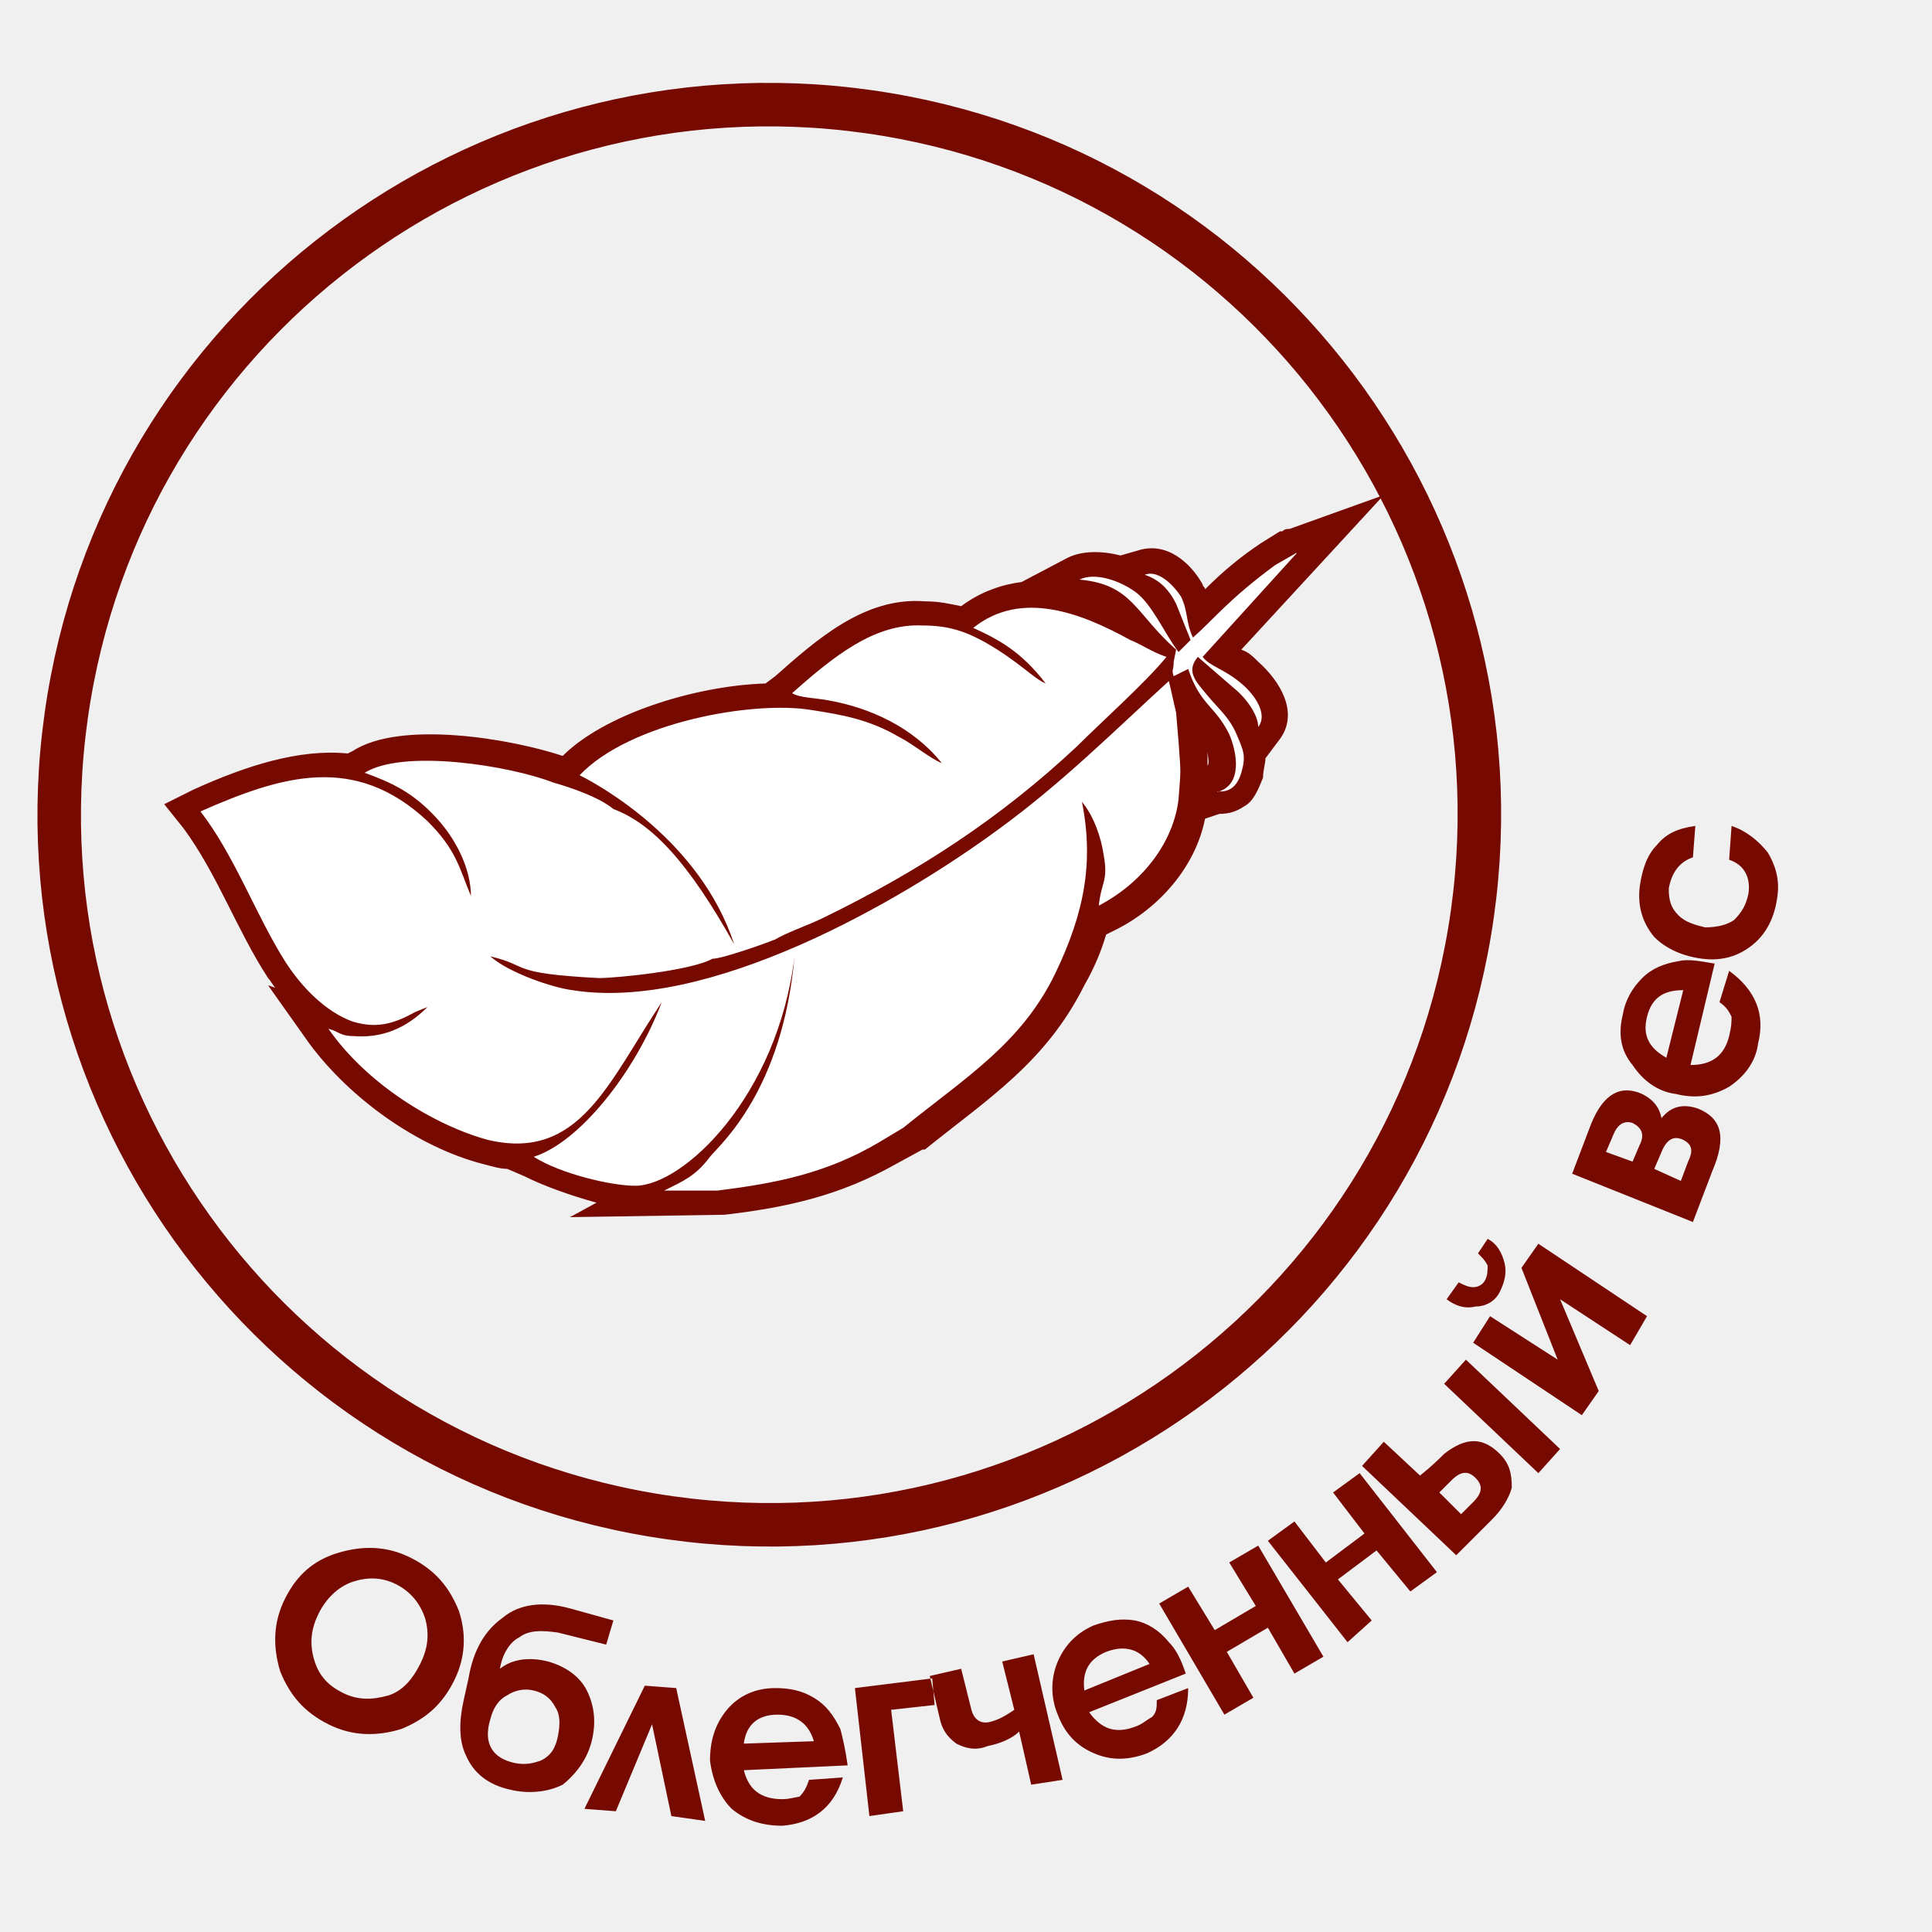
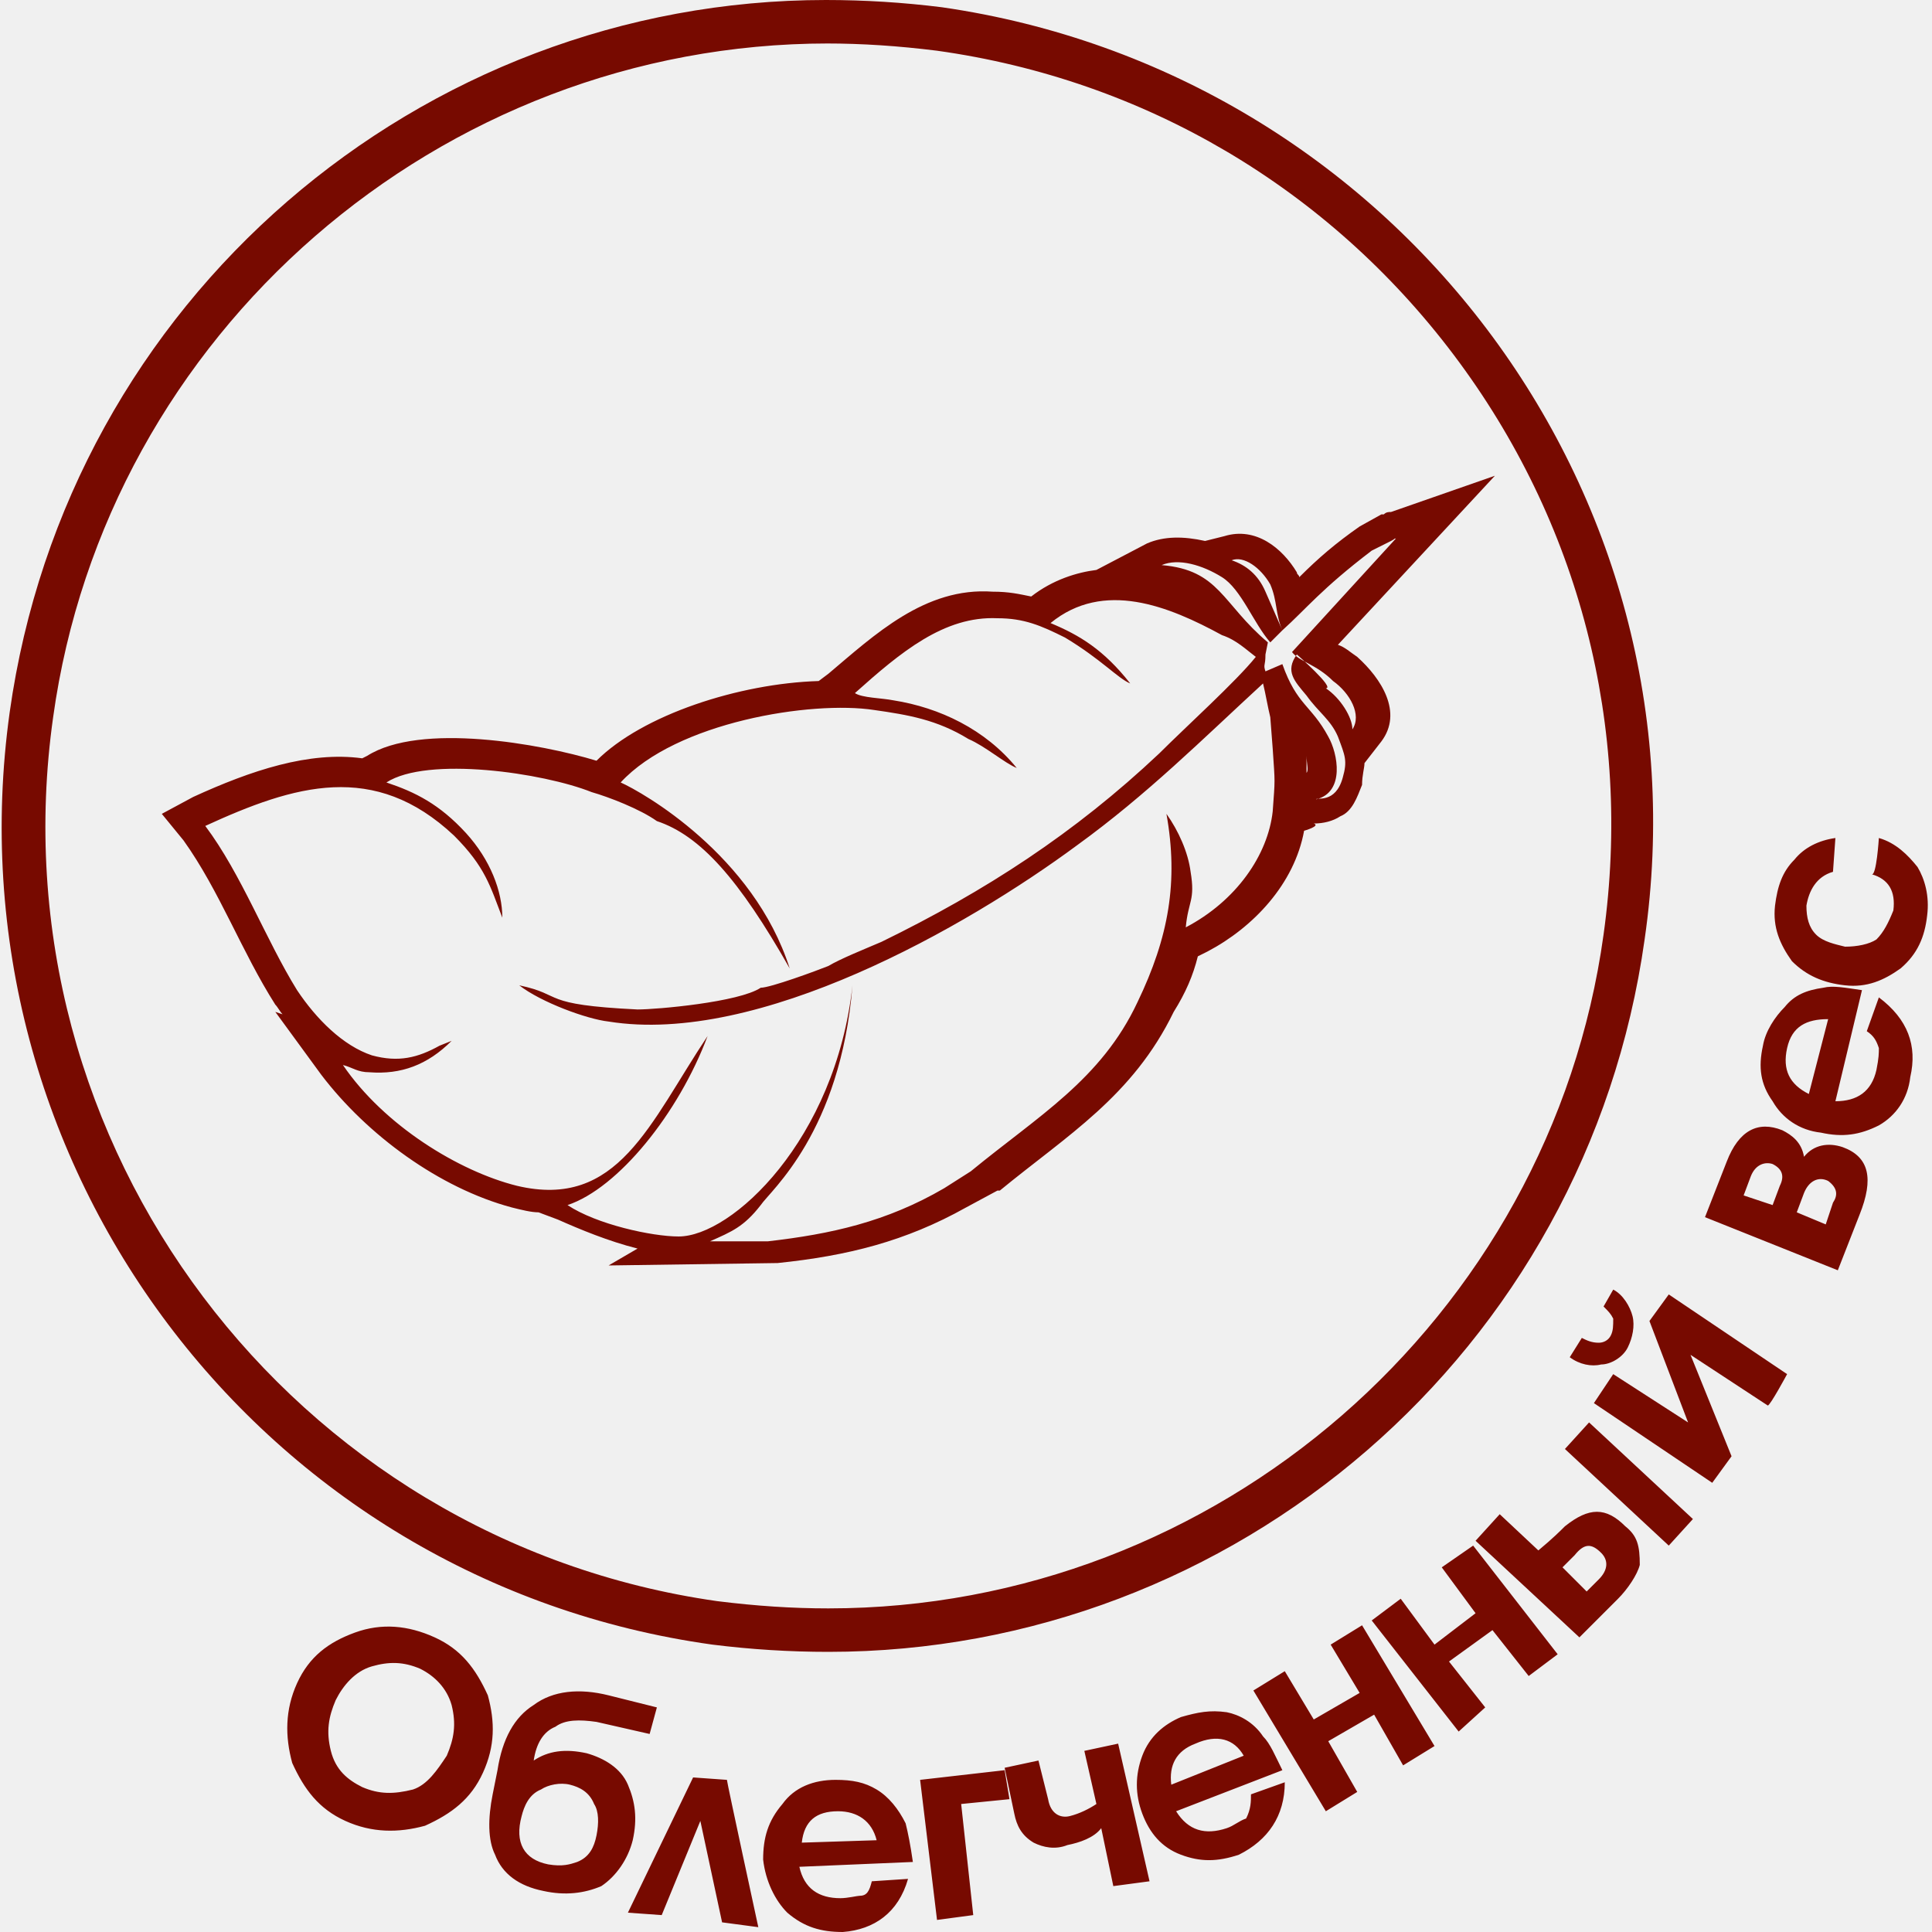
- <svg xmlns="http://www.w3.org/2000/svg" version="1.1" id="Layer_1" x="0" y="0" viewBox="0 0 80 80" xml:space="preserve">
-   <style>
-         .st2{fill-rule:evenodd;clip-rule:evenodd;fill:#770a00}
-     </style>
-   <path d="M50 31.7c.1 0 .1 0 0 0 .1-.1 0-.4 0-.6v.6zm-.1 2.2c-.4 2-1.9 3.7-3.7 4.6l-.4.2c-.2.7-.5 1.4-.9 2.1-1.6 3.2-4 4.7-6.6 6.8h-.1l-1.1.6c-2.3 1.3-4.5 1.8-7.1 2.1l-6.4.1 1.1-.6c-1.1-.3-2.2-.7-3-1.1l-.7-.3c-.3 0-.6-.1-1-.2-2.7-.7-5.5-2.7-7.2-5l-1.7-2.4.3.1c-.1-.1-.2-.3-.3-.4-1.3-2-2.1-4.3-3.5-6.2l-.8-1 1.2-.6c2.2-1 4.4-1.7 6.4-1.5l.2-.1c2-1.3 6.6-.5 8.7.2 1.7-1.7 5.4-2.9 8.4-3l.4-.3c1.7-1.5 3.7-3.3 6.2-3.1.6 0 1 .1 1.5.2.8-.6 1.7-.9 2.5-1l1.9-1c.6-.3 1.4-.3 2.2-.1l.7-.2c1.2-.4 2.2.5 2.7 1.4 0 .1.1.1.1.2.7-.7 1.4-1.3 2.3-1.9l.8-.5h.1c.1-.1.2-.1.3-.1l3.9-1.4-5.9 6.4c.3.1.5.3.7.5.9.8 1.7 2.1.9 3.2l-.6.8c0 .2-.1.5-.1.8-.2.5-.4 1-.8 1.2-.3.2-.6.3-1 .3l-.6.2z" fill-rule="evenodd" clip-rule="evenodd" fill="#fff" />
-   <ellipse transform="rotate(-81.993 31.898 33.744)" cx="31.9" cy="33.7" rx="29.4" ry="29.4" fill-rule="evenodd" clip-rule="evenodd" fill="none" stroke="#770a00" stroke-width="1.801" stroke-linecap="round" stroke-linejoin="round" />
-   <path class="st2" d="M46.8 26.5c-2-1.1-4.5-2.1-6.5-.5 1.1.5 2 1 3 2.3-.5-.2-1.1-.9-2.5-1.7-.9-.5-1.6-.7-2.6-.7-2-.1-3.7 1.3-5.4 2.8.3.2 1 .2 1.5.3 1.7.3 3.5 1.1 4.7 2.6-.5-.2-1.2-.8-1.8-1.1-1.2-.7-2.3-.9-3.6-1.1-2.4-.4-7.5.5-9.6 2.7.8.4 5 2.7 6.4 7-1.9-3.4-3.4-5-5-5.6-.6-.5-1.8-.9-2.5-1.1-1.8-.7-6.2-1.4-7.8-.4 1.1.4 2 .8 3 1.9.9 1 1.4 2.2 1.4 3.2-.5-1.2-.6-1.9-1.8-3.1-3-2.8-6-1.9-9.4-.4 1.4 1.8 2.3 4.3 3.5 6.2.7 1.1 1.7 2.1 2.8 2.5 1 .3 1.7.1 2.6-.4l.5-.2c-.9.9-1.9 1.3-3.1 1.2-.5 0-.6-.2-1-.3 1.6 2.3 4.4 4 6.6 4.6 3.8.9 5-2.4 7.2-5.7-1.1 2.9-3.4 5.8-5.3 6.4 1.1.7 3.2 1.2 4.2 1.2 2 0 5.9-3.7 6.6-9.5-.5 5.6-3.1 7.8-3.5 8.3-.6.8-1.1 1-1.9 1.4h2.2c2.4-.3 4.5-.7 6.7-2l1-.6c2.6-2.1 4.9-3.5 6.3-6.4 1.2-2.5 1.6-4.6 1.1-7.1.5.6.8 1.5.9 2.2.2 1.1-.1 1.1-.2 2.1 1.9-1 3.1-2.7 3.3-4.4.1-1.3.1-1 0-2.4l-.1-1.2c-.1-.4-.2-.9-.3-1.3-2.3 2.1-4.4 4.2-7 6.1-4.2 3.1-12.1 7.6-17.7 6.7-.8-.1-2.6-.7-3.4-1.4 1.7.4.7.7 4.5.9.7 0 3.8-.3 4.7-.8.4 0 2.1-.6 2.6-.8.5-.3 1.4-.6 2-.9 3.9-1.9 7.3-4.1 10.5-7.1 1-1 2.9-2.7 3.7-3.7-.6-.2-1-.5-1.5-.7zm2.8.7c-.5.6-.1 1 .4 1.6.5.6.9.9 1.2 1.6.3.7.4.9.2 1.6-.3 1-1 .7-1 .8 1.1-.3.8-1.7.5-2.4-.6-1.2-1.2-1.2-1.7-2.7l-.6.3c-.1-.3 0-.2 0-.6l.1-.5c-1.7-1.5-1.8-2.7-4-2.9.6-.3 1.6 0 2.3.5.7.5 1.2 1.7 1.8 2.5l.5-.5-.6-1.5c-.3-.6-.7-1-1.3-1.2.5-.2 1.1.3 1.5.9.3.6.2 1.1.5 1.7.9-.8 1.5-1.6 3.4-3l.7-.4c.2-.1.1-.1.2-.1l-3.9 4.3c.3.4.9.5 1.6 1.1.6.5 1.1 1.3.7 1.8 0-.5-.5-1.2-1-1.6l-1.5-1.3zm.4 4.5c.1 0 .1 0 0 0 .1-.1 0-.4 0-.6v.6zm-.1 2.2c-.4 2-1.9 3.7-3.7 4.6l-.4.2c-.2.7-.5 1.4-.9 2.1-1.6 3.2-4 4.7-6.6 6.8h-.1l-1.1.6c-2.3 1.3-4.5 1.8-7.1 2.1l-6.4.1 1.1-.6c-1.1-.3-2.2-.7-3-1.1l-.7-.3c-.3 0-.6-.1-1-.2-2.7-.7-5.5-2.7-7.2-5l-1.7-2.4.3.1c-.1-.1-.2-.3-.3-.4-1.3-2-2.1-4.3-3.5-6.2l-.8-1 1.2-.6c2.2-1 4.4-1.7 6.4-1.5l.2-.1c2-1.3 6.6-.5 8.7.2 1.7-1.7 5.4-2.9 8.4-3l.4-.3c1.7-1.5 3.7-3.3 6.2-3.1.6 0 1 .1 1.5.2.8-.6 1.7-.9 2.5-1l1.9-1c.6-.3 1.4-.3 2.2-.1l.7-.2c1.2-.4 2.2.5 2.7 1.4 0 .1.1.1.1.2.7-.7 1.4-1.3 2.3-1.9l.8-.5h.1c.1-.1.2-.1.3-.1l3.9-1.4-5.9 6.4c.3.1.5.3.7.5.9.8 1.7 2.1.9 3.2l-.6.8c0 .2-.1.5-.1.8-.2.5-.4 1-.8 1.2-.3.2-.6.3-1 .3l-.6.2zM18.8 69.6c-.5 1-1.2 1.6-2.2 2-1 .3-2 .3-3-.2s-1.6-1.2-2-2.2c-.3-1-.3-2 .2-3s1.2-1.6 2.2-1.9c1-.3 2-.3 3 .2s1.6 1.2 2 2.2c.3.9.3 1.9-.2 2.9zm-1.4-.7c.3-.6.4-1.2.2-1.9-.2-.6-.6-1.1-1.2-1.4-.6-.3-1.2-.3-1.8-.1-.6.2-1.1.7-1.4 1.3-.3.6-.4 1.2-.2 1.9s.6 1.1 1.2 1.4c.6.3 1.2.3 1.9.1.6-.2 1-.7 1.3-1.3zm7.1 3.2c.2-.8.1-1.5-.2-2.1-.3-.6-.9-1-1.6-1.2-.8-.2-1.5-.1-2 .3.1-.6.4-1.1.8-1.3.4-.3.9-.3 1.6-.2l2 .5.3-1-1.8-.5c-1.1-.3-2.1-.2-2.8.4-.7.5-1.2 1.3-1.4 2.5l-.2.9c-.2.9-.2 1.7.1 2.3.3.7.9 1.2 1.8 1.4.8.2 1.6.1 2.2-.2.5-.4 1-1 1.2-1.8zm-3.2.9c-.9-.2-1.3-.8-1-1.8.1-.4.3-.8.7-1 .3-.2.7-.3 1.1-.2.4.1.7.3.9.7.2.3.2.7.1 1.2s-.3.8-.7 1c-.3.1-.6.2-1.1.1zm7.9 2.4l-1.4-.2-.8-3.8-1.5 3.6-1.3-.1 2.5-5.1 1.3.1 1.2 5.5zm4.3-1.7l1.4-.1c-.4 1.3-1.3 1.9-2.5 2-.8 0-1.5-.2-2.1-.7-.5-.5-.8-1.2-.9-2 0-.8.2-1.5.7-2.1.5-.6 1.2-.9 2-.9.6 0 1.1.1 1.6.4.5.3.8.7 1.1 1.3.1.4.2.8.3 1.5l-4.3.2c.2.8.7 1.2 1.6 1.2.3 0 .6-.1.7-.1.2-.2.3-.4.4-.7zm.2-1.6c-.2-.7-.7-1.1-1.5-1.1s-1.3.4-1.4 1.2l2.9-.1zm5-1.5l-1.8.2.5 4.2-1.4.2-.6-5.3 3.2-.4.1 1.1zm5.3 3.1l-1.2-5.2-1.3.3.5 2c-.3.2-.6.4-1 .5-.4.1-.7-.1-.8-.6l-.4-1.6-1.3.3.4 1.7c.1.5.3.8.7 1.1.4.2.8.3 1.3.1.5-.1 1-.3 1.3-.6l.5 2.2 1.3-.2zm3.9-3.3l1.3-.5c0 1.3-.6 2.2-1.7 2.7-.8.3-1.5.3-2.2 0-.7-.3-1.2-.8-1.5-1.6-.3-.7-.3-1.5 0-2.2.3-.7.8-1.2 1.5-1.5.6-.2 1.1-.3 1.7-.2.5.1 1 .4 1.4.9.3.3.5.7.7 1.3l-4 1.6c.5.7 1.1.9 1.9.6.3-.1.5-.3.7-.4.2-.2.2-.4.2-.7zm-.3-1.5c-.4-.6-1-.8-1.8-.5-.7.3-1 .8-.9 1.6l2.7-1.1zm7.2-.3L52.1 64l-1.2.7 1.1 1.8-1.7 1-1.1-1.8-1.2.7 2.7 4.6 1.2-.7-1.1-1.9 1.7-1 1.1 1.9 1.2-.7zm4.7-3.5l-1.1.8-1.4-1.7-1.6 1.2 1.4 1.7-1 .9-3.3-4.2 1.1-.8 1.3 1.7 1.6-1.2-1.3-1.7 1.1-.8 3.2 4.1zm5.1-5.1l-.9 1-3.9-3.7.9-1 3.9 3.7zm-2.5.2c-.7-.7-1.4-.7-2.3 0-.2.2-.5.5-1 .9l-1.5-1.4-.9 1 3.9 3.7 1.5-1.5c.4-.4.7-.9.8-1.3 0-.6-.1-1-.5-1.4zm-2 1.1l-.5.5.9.9.5-.5c.4-.4.4-.7.1-1-.3-.3-.6-.3-1 .1zm1.5-10c.4.2.6.6.7 1 .1.4 0 .8-.2 1.2-.2.4-.6.6-1 .6-.4.1-.8 0-1.2-.3l.5-.7c.2.1.4.2.6.2.2 0 .4-.1.5-.3.1-.2.1-.4.1-.6-.1-.2-.2-.3-.4-.5l.4-.6zm6.6 3.2l-4.5-3-.7 1 1.5 3.8-2.8-1.8-.7 1.1 4.5 3 .7-1-1.6-3.8 2.9 1.9.7-1.2zm2.1-8.6c1 .4 1.2 1.2.6 2.6l-.8 2.1-5-2 .8-2.1c.5-1.2 1.2-1.6 2.1-1.2.4.2.7.5.8 1 .4-.5.9-.6 1.5-.4zm-2.7.6c-.3-.1-.6 0-.8.5l-.3.7 1.1.4.3-.7c.2-.4.1-.7-.3-.9zm2.1.7c-.4-.2-.7 0-.9.5l-.3.7 1.1.5.3-.8c.2-.4.2-.7-.2-.9zm1.5-5.7c.3.2.4.4.5.6 0 .2 0 .4-.1.8-.2.8-.7 1.2-1.6 1.2l1-4.2c-.6-.1-1.1-.2-1.5-.1-.6.1-1.1.3-1.5.7-.4.4-.7.9-.8 1.5-.2.8-.1 1.5.4 2.1.4.6 1 1.1 1.8 1.2.8.2 1.5.1 2.2-.3.6-.4 1.1-1 1.2-1.8.3-1.2-.1-2.2-1.2-3l-.4 1.3zm-1.5-.5l-.7 2.8c-.7-.4-1-.9-.8-1.7.2-.8.7-1.1 1.5-1.1zm2-6.8c.6.2 1.1.6 1.5 1.1.3.5.5 1.1.4 1.8-.1.8-.4 1.5-1 2s-1.3.7-2.1.6c-.8-.1-1.5-.4-2-.9-.5-.6-.7-1.3-.6-2.1.1-.7.3-1.3.7-1.7.4-.5.9-.7 1.6-.8l-.1 1.3c-.6.2-.9.7-1 1.3 0 .5.1.8.4 1.1.3.3.7.4 1.1.5.5 0 .9-.1 1.2-.3.3-.3.5-.6.6-1.1.1-.7-.2-1.2-.8-1.4l.1-1.4z" />
+ <svg xmlns="http://www.w3.org/2000/svg" viewBox="0 0 80 80">
+   <path d="M34.2 0v1.8c1.5 0 3 .1 4.6.3C47.4 3.3 55 7.8 60.2 14.7c5.2 6.9 7.4 15.4 6.2 24-2.2 15.9-16 27.9-32.1 27.9-1.5 0-3-.1-4.6-.3-17.6-2.5-30-18.9-27.5-36.6 2.2-15.9 16-27.9 32.1-27.9L34.2 0m0 0C17.4 0 2.8 12.4.4 29.5c-2.6 18.7 10.4 36 29.1 38.6 1.6.2 3.2.3 4.8.3 16.8 0 31.4-12.4 33.8-29.5C70.8 20.3 57.7 3 39 .3 37.4.1 35.8 0 34.2 0z" fill="#770a00" />
+   <path d="M50.6 26.3c-2.2-1.2-4.9-2.3-7.1-.5 1.2.5 2.2 1.1 3.3 2.5-.5-.2-1.2-1-2.7-1.9-1-.5-1.7-.8-2.8-.8-2.2-.1-4 1.4-5.9 3.1.3.2 1.1.2 1.6.3 1.9.3 3.8 1.2 5.1 2.8-.5-.2-1.3-.9-2-1.2-1.3-.8-2.5-1-3.9-1.2-2.6-.4-8.2.5-10.5 3 .9.4 5.5 3 7 7.7-2.1-3.7-3.7-5.5-5.5-6.1-.7-.5-2-1-2.7-1.2-2-.8-6.8-1.5-8.5-.4 1.2.4 2.2.9 3.3 2.1 1 1.1 1.5 2.4 1.5 3.5-.5-1.3-.7-2.1-2-3.4-3.3-3.1-6.6-2.1-10.3-.4 1.5 2 2.5 4.7 3.8 6.8.8 1.2 1.9 2.3 3.1 2.7 1.1.3 1.9.1 2.8-.4l.5-.2c-1 1-2.1 1.4-3.4 1.3-.5 0-.7-.2-1.1-.3 1.7 2.5 4.8 4.4 7.2 5 4.2 1 5.5-2.6 7.9-6.2-1.2 3.2-3.7 6.3-5.8 7 1.2.8 3.5 1.3 4.6 1.3 2.2 0 6.5-4 7.2-10.4-.5 6.1-3.4 8.5-3.8 9.1-.7.9-1.2 1.1-2.1 1.5h2.4c2.6-.3 4.9-.8 7.3-2.2l1.1-.7c2.8-2.3 5.4-3.8 6.9-7 1.3-2.7 1.7-5 1.2-7.8.5.7.9 1.6 1 2.4.2 1.2-.1 1.2-.2 2.3 2.1-1.1 3.4-3 3.6-4.8.1-1.4.1-1.1 0-2.6l-.1-1.3c-.1-.4-.2-1-.3-1.4-2.5 2.3-4.8 4.6-7.7 6.7-4.6 3.4-13.2 8.3-19.4 7.3-.9-.1-2.8-.8-3.7-1.5 1.9.4.8.8 4.9 1 .8 0 4.2-.3 5.1-.9.4 0 2.3-.7 2.8-.9.5-.3 1.5-.7 2.2-1 4.3-2.1 8-4.5 11.5-7.8 1.1-1.1 3.2-3 4-4-.4-.3-.8-.7-1.4-.9zm3.1.8c-.5.7-.1 1.1.4 1.7.5.7 1 1 1.3 1.7.3.8.4 1 .2 1.7-.3 1.1-1.1.8-1.1.9 1.2-.3.9-1.9.5-2.6-.7-1.3-1.3-1.3-1.9-3l-.7.3c-.1-.3 0-.2 0-.7l.1-.5c-1.9-1.6-2-3-4.4-3.2.7-.3 1.7 0 2.5.5s1.3 1.9 2 2.7l.5-.5-.7-1.6c-.3-.7-.8-1.1-1.4-1.3.5-.2 1.2.3 1.6 1 .3.7.2 1.2.5 1.9 1-.9 1.6-1.7 3.7-3.3l.8-.4c.2-.1.1-.1.2-.1L53.5 27c.3.4 1 .5 1.7 1.2.7.5 1.2 1.4.8 2 0-.5-.5-1.3-1.1-1.7.4 0-1.2-1.4-1.2-1.4zm.4 4.9c.1 0 .1 0 0 0 .1-.1 0-.4 0-.7v.7zm-.1 2.4c-.4 2.2-2.1 4-4 5l-.4.2c-.2.8-.5 1.5-1 2.3-1.7 3.5-4.4 5.1-7.2 7.4h-.1L40 50c-2.5 1.4-4.9 2-7.8 2.3l-7 .1 1.2-.7c-1.2-.3-2.4-.8-3.3-1.2l-.8-.3c-.3 0-.7-.1-1.1-.2-3-.8-6-3-7.9-5.5l-1.9-2.6.3.1c-.1-.1-.2-.3-.3-.4-1.4-2.2-2.3-4.7-3.8-6.8l-.9-1.1L8 33c2.4-1.1 4.8-1.9 7-1.6l.2-.1c2.2-1.4 7.2-.5 9.5.2 1.9-1.9 5.9-3.2 9.2-3.3l.4-.3c1.9-1.6 4-3.6 6.8-3.4.7 0 1.1.1 1.6.2.9-.7 1.9-1 2.7-1.1l2.1-1.1c.7-.3 1.5-.3 2.4-.1l.8-.2c1.3-.4 2.4.5 3 1.5 0 .1.1.1.1.2.8-.8 1.5-1.4 2.5-2.1l.9-.5h.1c.1-.1.2-.1.3-.1l4.3-1.5-6.5 7c.3.1.5.3.8.5 1 .9 1.9 2.3 1 3.5l-.7.9c0 .2-.1.5-.1.9-.2.5-.4 1.1-.9 1.3-.3.2-.7.3-1.1.3.3.1-.4.3-.4.3zm-34 39c-.5 1.1-1.3 1.7-2.4 2.2-1.1.3-2.2.3-3.3-.2s-1.7-1.3-2.2-2.4c-.3-1.1-.3-2.2.2-3.3.5-1.1 1.3-1.7 2.4-2.1s2.2-.3 3.3.2c1.1.5 1.7 1.3 2.2 2.4.3 1.1.3 2.1-.2 3.2zm-1.5-.7c.3-.7.4-1.3.2-2.1-.2-.7-.7-1.2-1.3-1.5-.7-.3-1.3-.3-2-.1-.7.2-1.2.8-1.5 1.4-.3.7-.4 1.3-.2 2.1s.7 1.2 1.3 1.5c.7.3 1.3.3 2.1.1.6-.2 1-.8 1.4-1.4zm7.7 3.5c.2-.9.1-1.6-.2-2.3-.3-.7-1-1.1-1.7-1.3-.9-.2-1.6-.1-2.2.3.1-.7.4-1.2.9-1.4.4-.3 1-.3 1.7-.2l2.2.5.3-1.1-2-.5c-1.2-.3-2.3-.2-3.1.4-.8.5-1.3 1.4-1.5 2.7l-.2 1c-.2 1-.2 1.9.1 2.5.3.8 1 1.3 2 1.5.9.2 1.7.1 2.4-.2.6-.4 1.1-1.1 1.3-1.9zm-3.5 1c-1-.2-1.4-.9-1.1-2 .1-.4.3-.9.8-1.1.3-.2.8-.3 1.2-.2.4.1.8.3 1 .8.2.3.2.8.1 1.3s-.3.9-.8 1.1c-.3.1-.6.2-1.2.1zm8.7 2.6l-1.5-.2-.9-4.2-1.6 3.9-1.4-.1 2.7-5.6 1.4.1c0 .1 1.3 6.1 1.3 6.1zm4.7-1.9l1.5-.1c-.4 1.4-1.4 2.1-2.7 2.2-.9 0-1.6-.2-2.3-.8-.5-.5-.9-1.3-1-2.2 0-.9.2-1.6.8-2.3.5-.7 1.3-1 2.2-1 .7 0 1.2.1 1.7.4s.9.8 1.2 1.4c.1.4.2.9.3 1.6l-4.7.2c.2.9.8 1.3 1.7 1.3.3 0 .7-.1.8-.1.3 0 .4-.2.5-.6zm.2-1.7c-.2-.8-.8-1.2-1.6-1.2-.9 0-1.4.4-1.5 1.3l3.1-.1zm5.5-1.7l-2 .2.5 4.6-1.5.2-.7-5.8 3.5-.4.2 1.2zm5.8 3.4l-1.3-5.7-1.4.3.5 2.2c-.3.2-.7.4-1.1.5s-.8-.1-.9-.7l-.4-1.6-1.4.3.4 1.9c.1.5.3.9.8 1.2.4.2.9.3 1.4.1.5-.1 1.1-.3 1.4-.7l.5 2.4 1.5-.2zm4.2-3.6l1.4-.5c0 1.4-.7 2.4-1.9 3-.9.3-1.6.3-2.4 0s-1.3-.9-1.6-1.7c-.3-.8-.3-1.6 0-2.4s.9-1.3 1.6-1.6c.7-.2 1.2-.3 1.9-.2.5.1 1.1.4 1.5 1 .3.3.5.8.8 1.4L48.7 75c.5.8 1.2 1 2.1.7.3-.1.5-.3.8-.4.2-.4.2-.7.2-1zm-.3-1.6c-.4-.7-1.1-.9-2-.5-.8.3-1.1.9-1 1.7l3-1.2zm7.9-.4l-3-5-1.3.8 1.2 2-1.9 1.1-1.2-2-1.3.8 3 5 1.3-.8-1.2-2.1 1.9-1.1 1.2 2.1 1.3-.8zm5.1-3.8l-1.2.9-1.5-1.9-1.8 1.3 1.5 1.9-1.1 1-3.6-4.6 1.2-.9 1.4 1.9 1.7-1.3-1.4-1.9L61 64l3.5 4.5zm5.6-5.6l-1 1.1-4.3-4 1-1.1 4.3 4zm-2.8.3c-.8-.8-1.5-.8-2.5 0-.2.2-.5.5-1.1 1l-1.6-1.5-1 1.1 4.3 4 1.6-1.6c.4-.4.8-1 .9-1.4 0-.8-.1-1.2-.6-1.6zm-2.1 1.2l-.5.5 1 1 .5-.5c.4-.4.4-.8.1-1.1-.4-.4-.7-.4-1.1.1zm1.6-11c.4.2.7.7.8 1.1.1.4 0 .9-.2 1.3s-.7.7-1.1.7c-.4.1-.9 0-1.3-.3l.5-.8c.2.1.4.2.7.2.2 0 .4-.1.5-.3s.1-.4.1-.7c-.1-.2-.2-.3-.4-.5l.4-.7zm7.2 3.5l-4.9-3.3-.8 1.1 1.6 4.2-3.1-2-.8 1.2 4.9 3.3.8-1.1-1.7-4.2 3.2 2.1c.1 0 .8-1.3.8-1.3zm2.3-9.4c1.1.4 1.3 1.3.7 2.8l-.9 2.3-5.5-2.2.9-2.3c.5-1.3 1.3-1.7 2.3-1.3.4.2.8.5.9 1.1.4-.5 1-.6 1.6-.4zm-2.9.7c-.3-.1-.7 0-.9.5l-.3.8 1.2.4.3-.8c.2-.4.1-.7-.3-.9zm2.3.7c-.4-.2-.8 0-1 .5l-.3.8 1.2.5.3-.9c.2-.3.2-.6-.2-.9zm1.6-6.2c.3.2.4.4.5.7 0 .2 0 .4-.1.9-.2.9-.8 1.3-1.7 1.3l1.1-4.6c-.7-.1-1.2-.2-1.6-.1-.7.1-1.2.3-1.6.8-.4.4-.8 1-.9 1.6-.2.9-.1 1.6.4 2.3.4.7 1.1 1.2 2 1.3.9.2 1.6.1 2.4-.3.7-.4 1.2-1.1 1.3-2 .3-1.3-.1-2.4-1.3-3.3l-.5 1.4zm-1.6-.5l-.8 3.1c-.8-.4-1.1-1-.9-1.9.2-.9.8-1.2 1.7-1.2zm2.1-7.5c.7.2 1.2.7 1.6 1.2.3.5.5 1.2.4 2-.1.9-.4 1.6-1.1 2.2-.7.5-1.4.8-2.3.7-.9-.1-1.6-.4-2.2-1-.5-.7-.8-1.4-.7-2.3.1-.8.3-1.4.8-1.9.4-.5 1-.8 1.7-.9l-.1 1.4c-.7.2-1 .8-1.1 1.4 0 .5.1.9.4 1.2s.8.4 1.2.5c.5 0 1-.1 1.3-.3.3-.3.5-.7.7-1.2.1-.8-.2-1.3-.9-1.5.2.1.3-1.5.3-1.5z" fill-rule="evenodd" clip-rule="evenodd" fill="#770a00" />
</svg>
